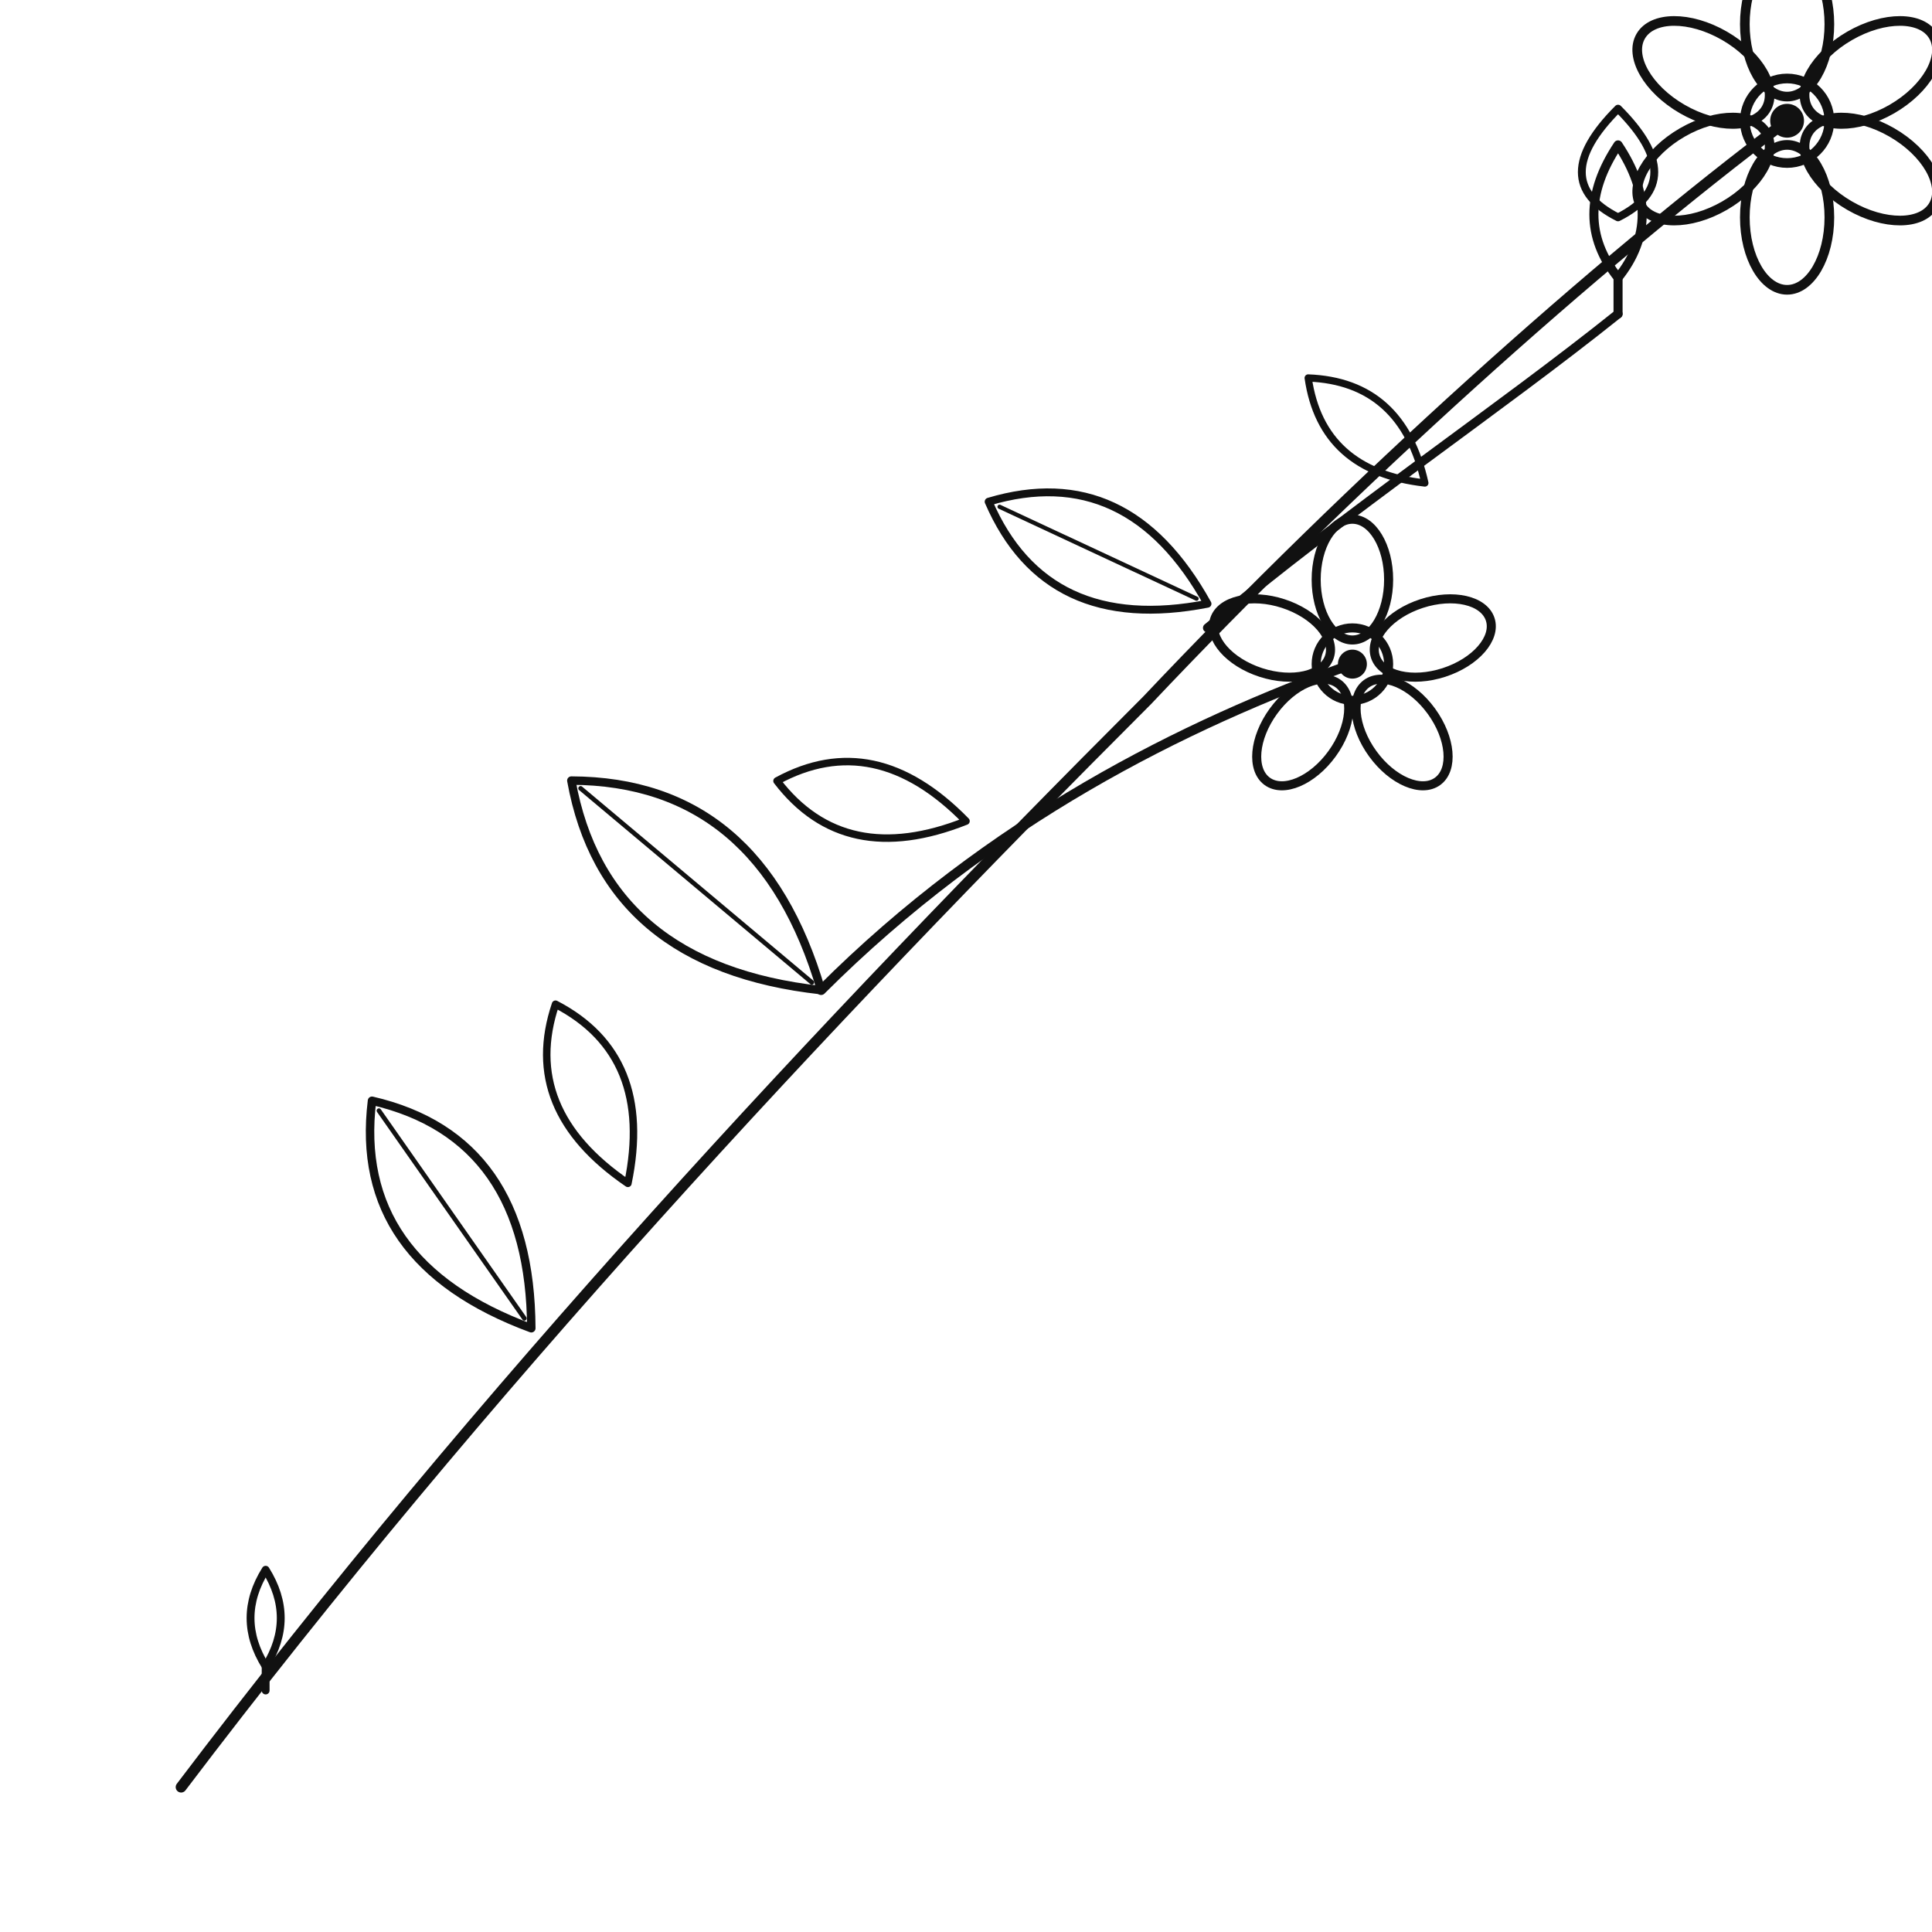
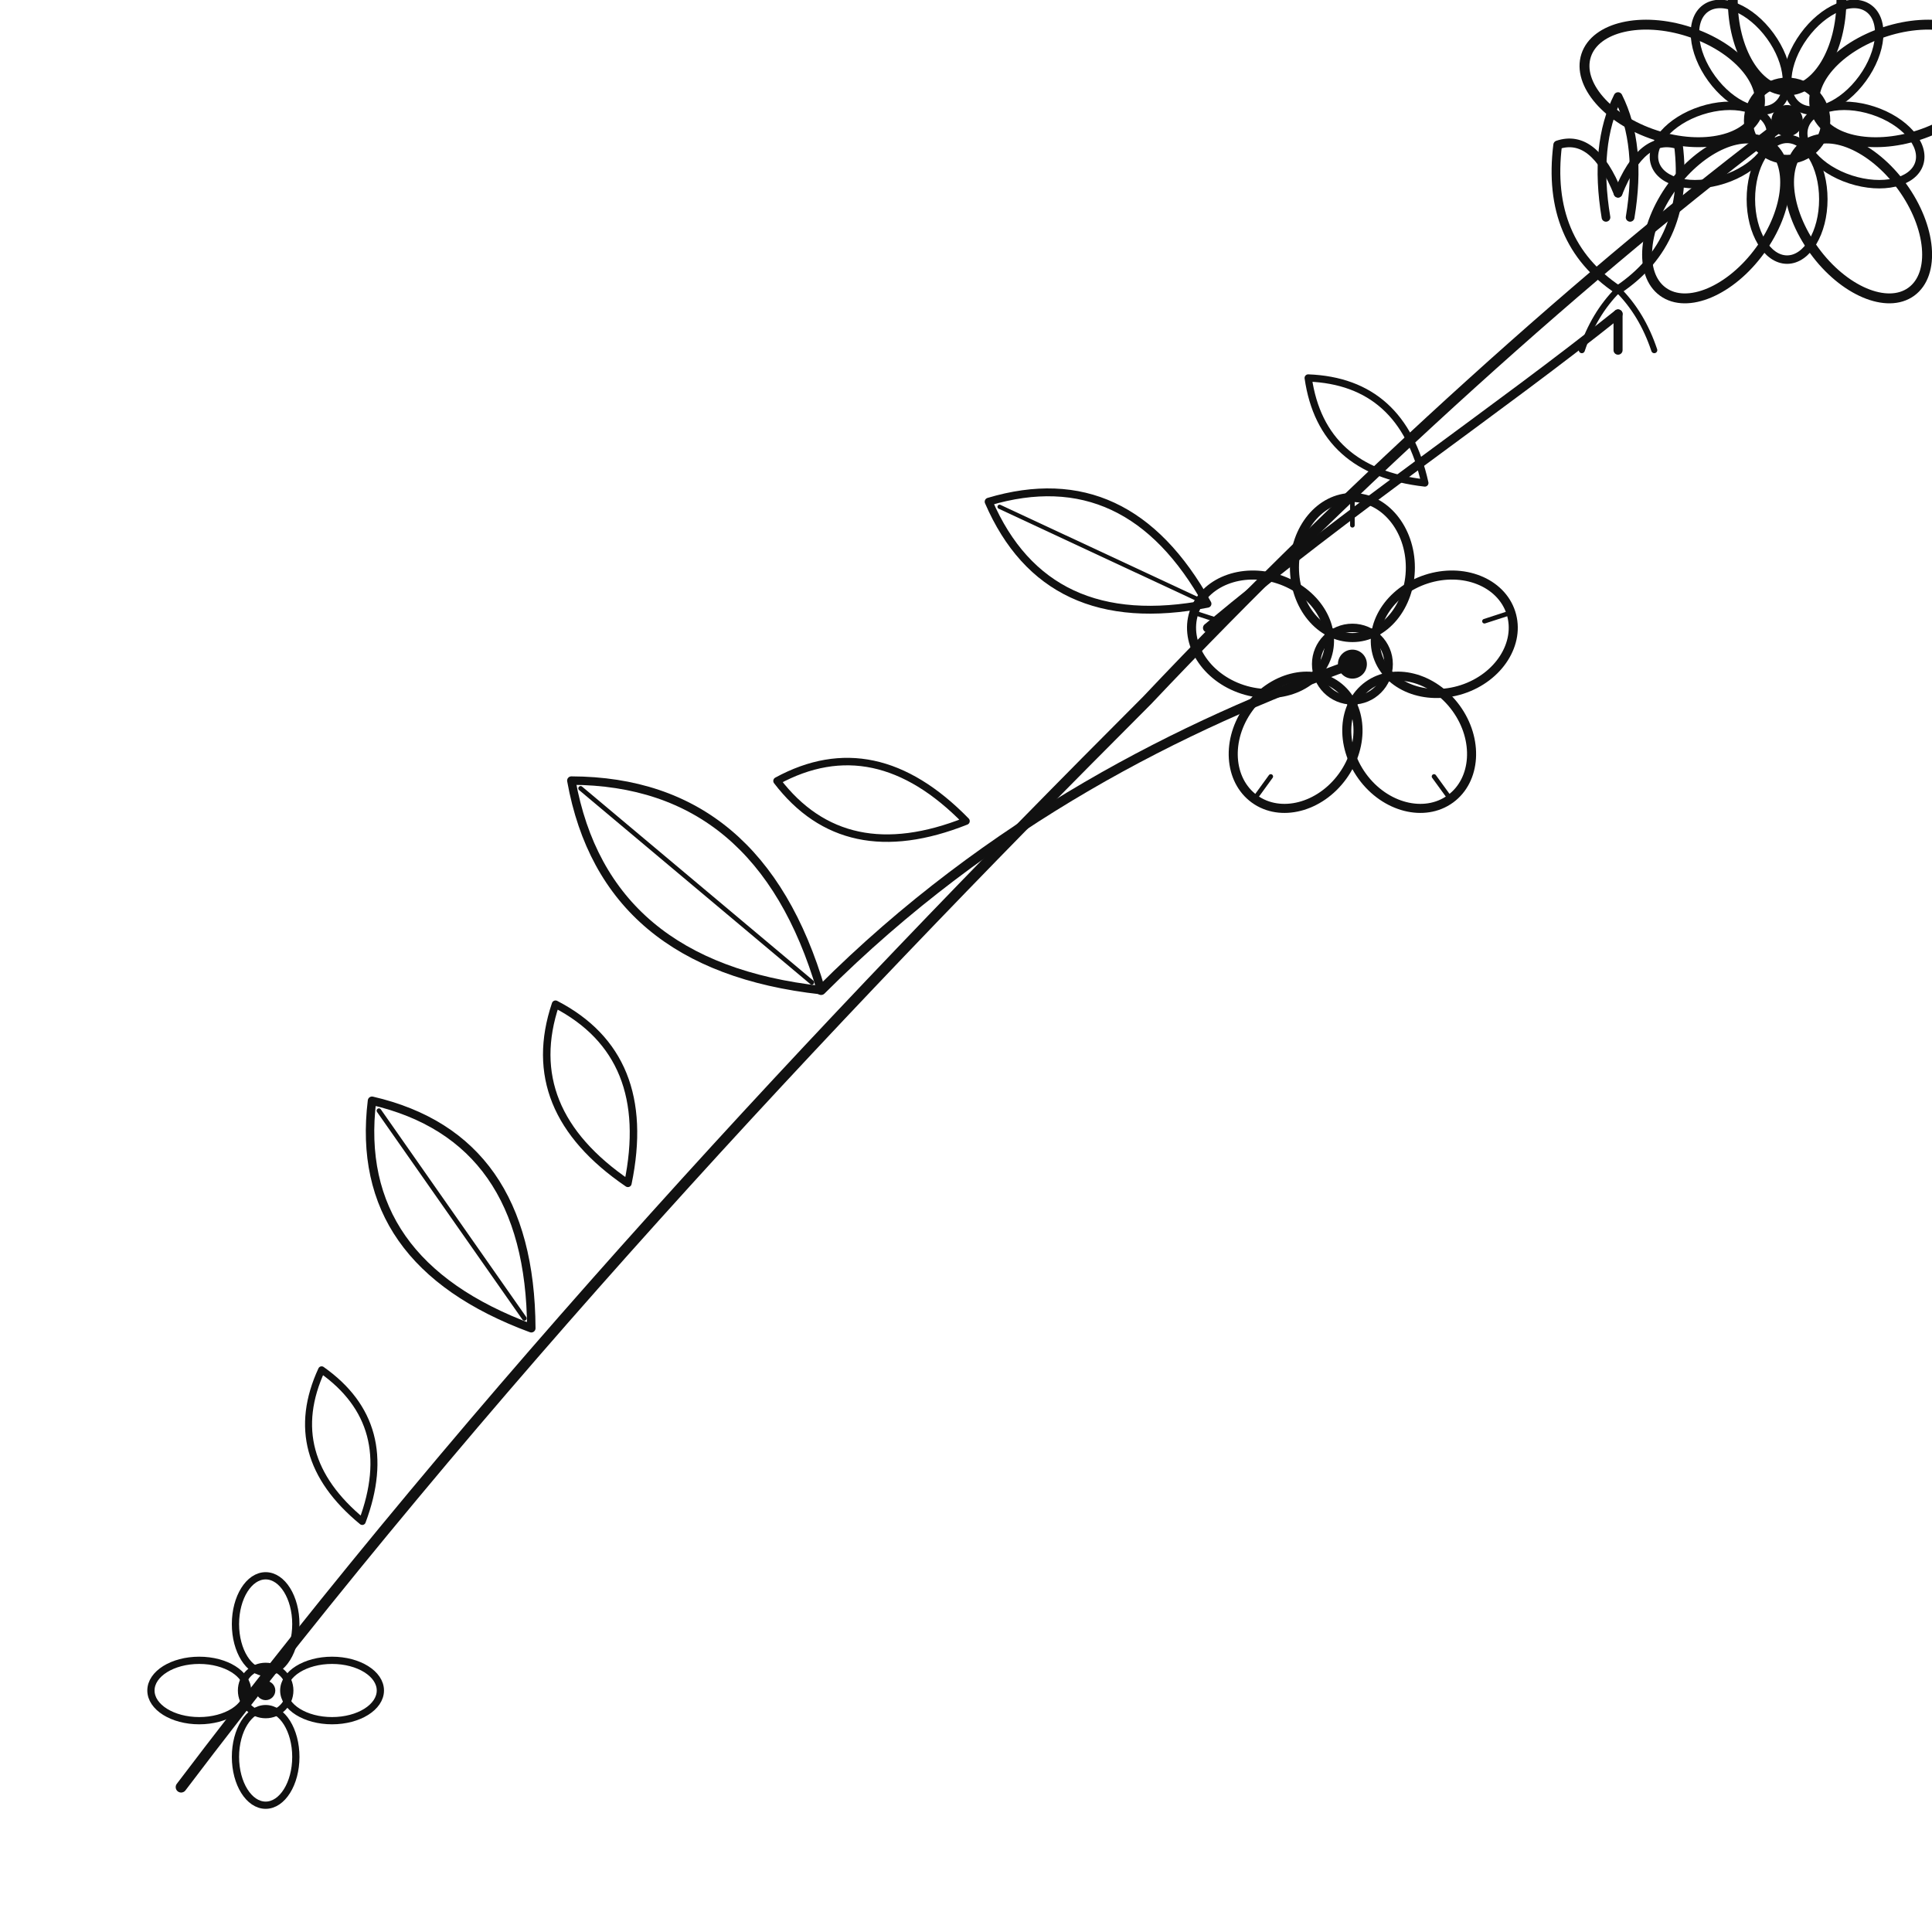
<svg xmlns="http://www.w3.org/2000/svg" viewBox="0 0 160 160" fill="none" stroke="#111" stroke-linecap="round" stroke-linejoin="round">
  <path d="M15,148 C40,115 68,85 95,58 C112,40 132,22 148,10" stroke-width="0.9" />
  <path d="M68,82 C82,68 98,60 112,55" stroke-width="0.8" />
  <path d="M100,52 C112,42 124,34 134,26" stroke-width="0.75" />
  <g transform="translate(148,10)">
-     <ellipse cy="-8" rx="3.5" ry="6" stroke-width="0.8" />
-     <ellipse cy="-8" rx="3.5" ry="6" stroke-width="0.8" transform="rotate(60)" />
-     <ellipse cy="-8" rx="3.5" ry="6" stroke-width="0.8" transform="rotate(120)" />
-     <ellipse cy="-8" rx="3.5" ry="6" stroke-width="0.8" transform="rotate(180)" />
-     <ellipse cy="-8" rx="3.5" ry="6" stroke-width="0.8" transform="rotate(240)" />
-     <ellipse cy="-8" rx="3.5" ry="6" stroke-width="0.8" transform="rotate(300)" />
-     <circle r="3.5" stroke-width="0.8" />
-     <circle r="1.4" fill="#111" stroke="none" />
+     <ellipse cy="-10" rx="4.5" ry="7.5" stroke-width="0.82" />
+     <ellipse cy="-10" rx="4.5" ry="7.5" stroke-width="0.82" transform="rotate(72)" />
+     <ellipse cy="-10" rx="4.5" ry="7.5" stroke-width="0.82" transform="rotate(144)" />
+     <ellipse cy="-10" rx="4.5" ry="7.5" stroke-width="0.82" transform="rotate(216)" />
+     <ellipse cy="-10" rx="4.5" ry="7.5" stroke-width="0.82" transform="rotate(288)" />
+     <ellipse cy="-6.5" rx="3" ry="5" stroke-width="0.7" transform="rotate(36)" />
+     <ellipse cy="-6.5" rx="3" ry="5" stroke-width="0.7" transform="rotate(108)" />
+     <ellipse cy="-6.5" rx="3" ry="5" stroke-width="0.7" transform="rotate(180)" />
+     <ellipse cy="-6.5" rx="3" ry="5" stroke-width="0.7" transform="rotate(252)" />
+     <ellipse cy="-6.5" rx="3" ry="5" stroke-width="0.7" transform="rotate(324)" />
+     <circle r="3.2" stroke-width="0.75" />
+     <circle r="1.3" fill="#111" stroke="none" />
  </g>
  <g transform="translate(112,55)">
-     <ellipse cy="-7" rx="3" ry="5" stroke-width="0.75" />
-     <ellipse cy="-7" rx="3" ry="5" stroke-width="0.75" transform="rotate(72)" />
-     <ellipse cy="-7" rx="3" ry="5" stroke-width="0.75" transform="rotate(144)" />
-     <ellipse cy="-7" rx="3" ry="5" stroke-width="0.75" transform="rotate(216)" />
-     <ellipse cy="-7" rx="3" ry="5" stroke-width="0.75" transform="rotate(288)" />
-     <circle r="3" stroke-width="0.75" />
+     <ellipse cy="-8" rx="4.8" ry="5.8" stroke-width="0.75" />
+     <ellipse cy="-8" rx="4.8" ry="5.8" stroke-width="0.75" transform="rotate(72)" />
+     <ellipse cy="-8" rx="4.8" ry="5.8" stroke-width="0.75" transform="rotate(144)" />
+     <ellipse cy="-8" rx="4.8" ry="5.8" stroke-width="0.75" transform="rotate(216)" />
+     <ellipse cy="-8" rx="4.8" ry="5.8" stroke-width="0.75" transform="rotate(288)" />
+     <line x1="0" y1="-13.5" x2="0" y2="-11.5" stroke-width="0.38" />
+     <line x1="0" y1="-13.5" x2="0" y2="-11.5" stroke-width="0.38" transform="rotate(72)" />
+     <line x1="0" y1="-13.5" x2="0" y2="-11.5" stroke-width="0.38" transform="rotate(144)" />
+     <line x1="0" y1="-13.5" x2="0" y2="-11.5" stroke-width="0.38" transform="rotate(216)" />
+     <line x1="0" y1="-13.5" x2="0" y2="-11.5" stroke-width="0.38" transform="rotate(288)" />
+     <circle r="3" stroke-width="0.7" />
    <circle r="1.2" fill="#111" stroke="none" />
  </g>
  <g transform="translate(134,26)">
-     <path d="M0,-3 Q-4,-8 0,-14 Q4,-8 0,-3" stroke-width="0.75" />
-     <path d="M0,-8 Q-6,-11 0,-17 Q6,-11 0,-8" stroke-width="0.65" />
-     <line x1="0" y1="0" x2="0" y2="-3" stroke-width="0.75" />
+     <path d="M0,-2 Q-6,-6 -5,-14 Q-2,-15 0,-10" stroke-width="0.72" />
+     <path d="M0,-2 Q6,-6 5,-14 Q2,-15 0,-10" stroke-width="0.72" />
+     <path d="M-1,-8 Q-2,-14 0,-18 Q2,-14 1,-8" stroke-width="0.72" />
+     <path d="M0,-2 Q-2,0 -3,3" stroke-width="0.5" />
+     <path d="M0,-2 Q2,0 3,3" stroke-width="0.5" />
+     <line x1="0" y1="3" x2="0" y2="0" stroke-width="0.75" />
  </g>
  <g transform="translate(68,82) rotate(-50)">
    <path d="M0,0 Q10,-15 0,-27 Q-10,-15 0,0" stroke-width="0.7" />
    <line x1="0" y1="-1" x2="0" y2="-26" stroke-width="0.38" />
  </g>
  <g transform="translate(44,110) rotate(-35)">
    <path d="M0,0 Q9,-13 0,-23 Q-9,-13 0,0" stroke-width="0.7" />
    <line x1="0" y1="-1" x2="0" y2="-22" stroke-width="0.38" />
  </g>
  <g transform="translate(100,50) rotate(-65)">
    <path d="M0,0 Q8,-11 0,-20 Q-8,-11 0,0" stroke-width="0.65" />
    <line x1="0" y1="-1" x2="0" y2="-19" stroke-width="0.35" />
  </g>
  <g transform="translate(80,68) rotate(-78)">
    <path d="M0,0 Q6,-9 0,-16 Q-6,-9 0,0" stroke-width="0.62" />
  </g>
  <g transform="translate(52,98) rotate(-22)">
    <path d="M0,0 Q6,-9 0,-16 Q-6,-9 0,0" stroke-width="0.62" />
  </g>
  <g transform="translate(118,40) rotate(-48)">
    <path d="M0,0 Q5,-7 0,-13 Q-5,-7 0,0" stroke-width="0.6" />
  </g>
+   <g transform="translate(30,126) rotate(-15)">
+     <path d="M0,0 Q5,-7 0,-13 Q-5,-7 0,0" stroke-width="0.58" />
+   </g>
  <g transform="translate(22,140)">
-     <path d="M0,-2 Q-2.5,-6 0,-10 Q2.5,-6 0,-2" stroke-width="0.65" />
-     <line x1="0" y1="0" x2="0" y2="-2" stroke-width="0.65" />
+     <ellipse cy="-5.5" rx="2.5" ry="4" stroke-width="0.6" />
+     <ellipse cy="-5.5" rx="2.5" ry="4" stroke-width="0.6" transform="rotate(90)" />
+     <ellipse cy="-5.5" rx="2.5" ry="4" stroke-width="0.6" transform="rotate(180)" />
+     <ellipse cy="-5.5" rx="2.5" ry="4" stroke-width="0.6" transform="rotate(270)" />
+     <circle r="2" stroke-width="0.6" />
+     <circle r="0.8" fill="#111" stroke="none" />
  </g>
</svg>
